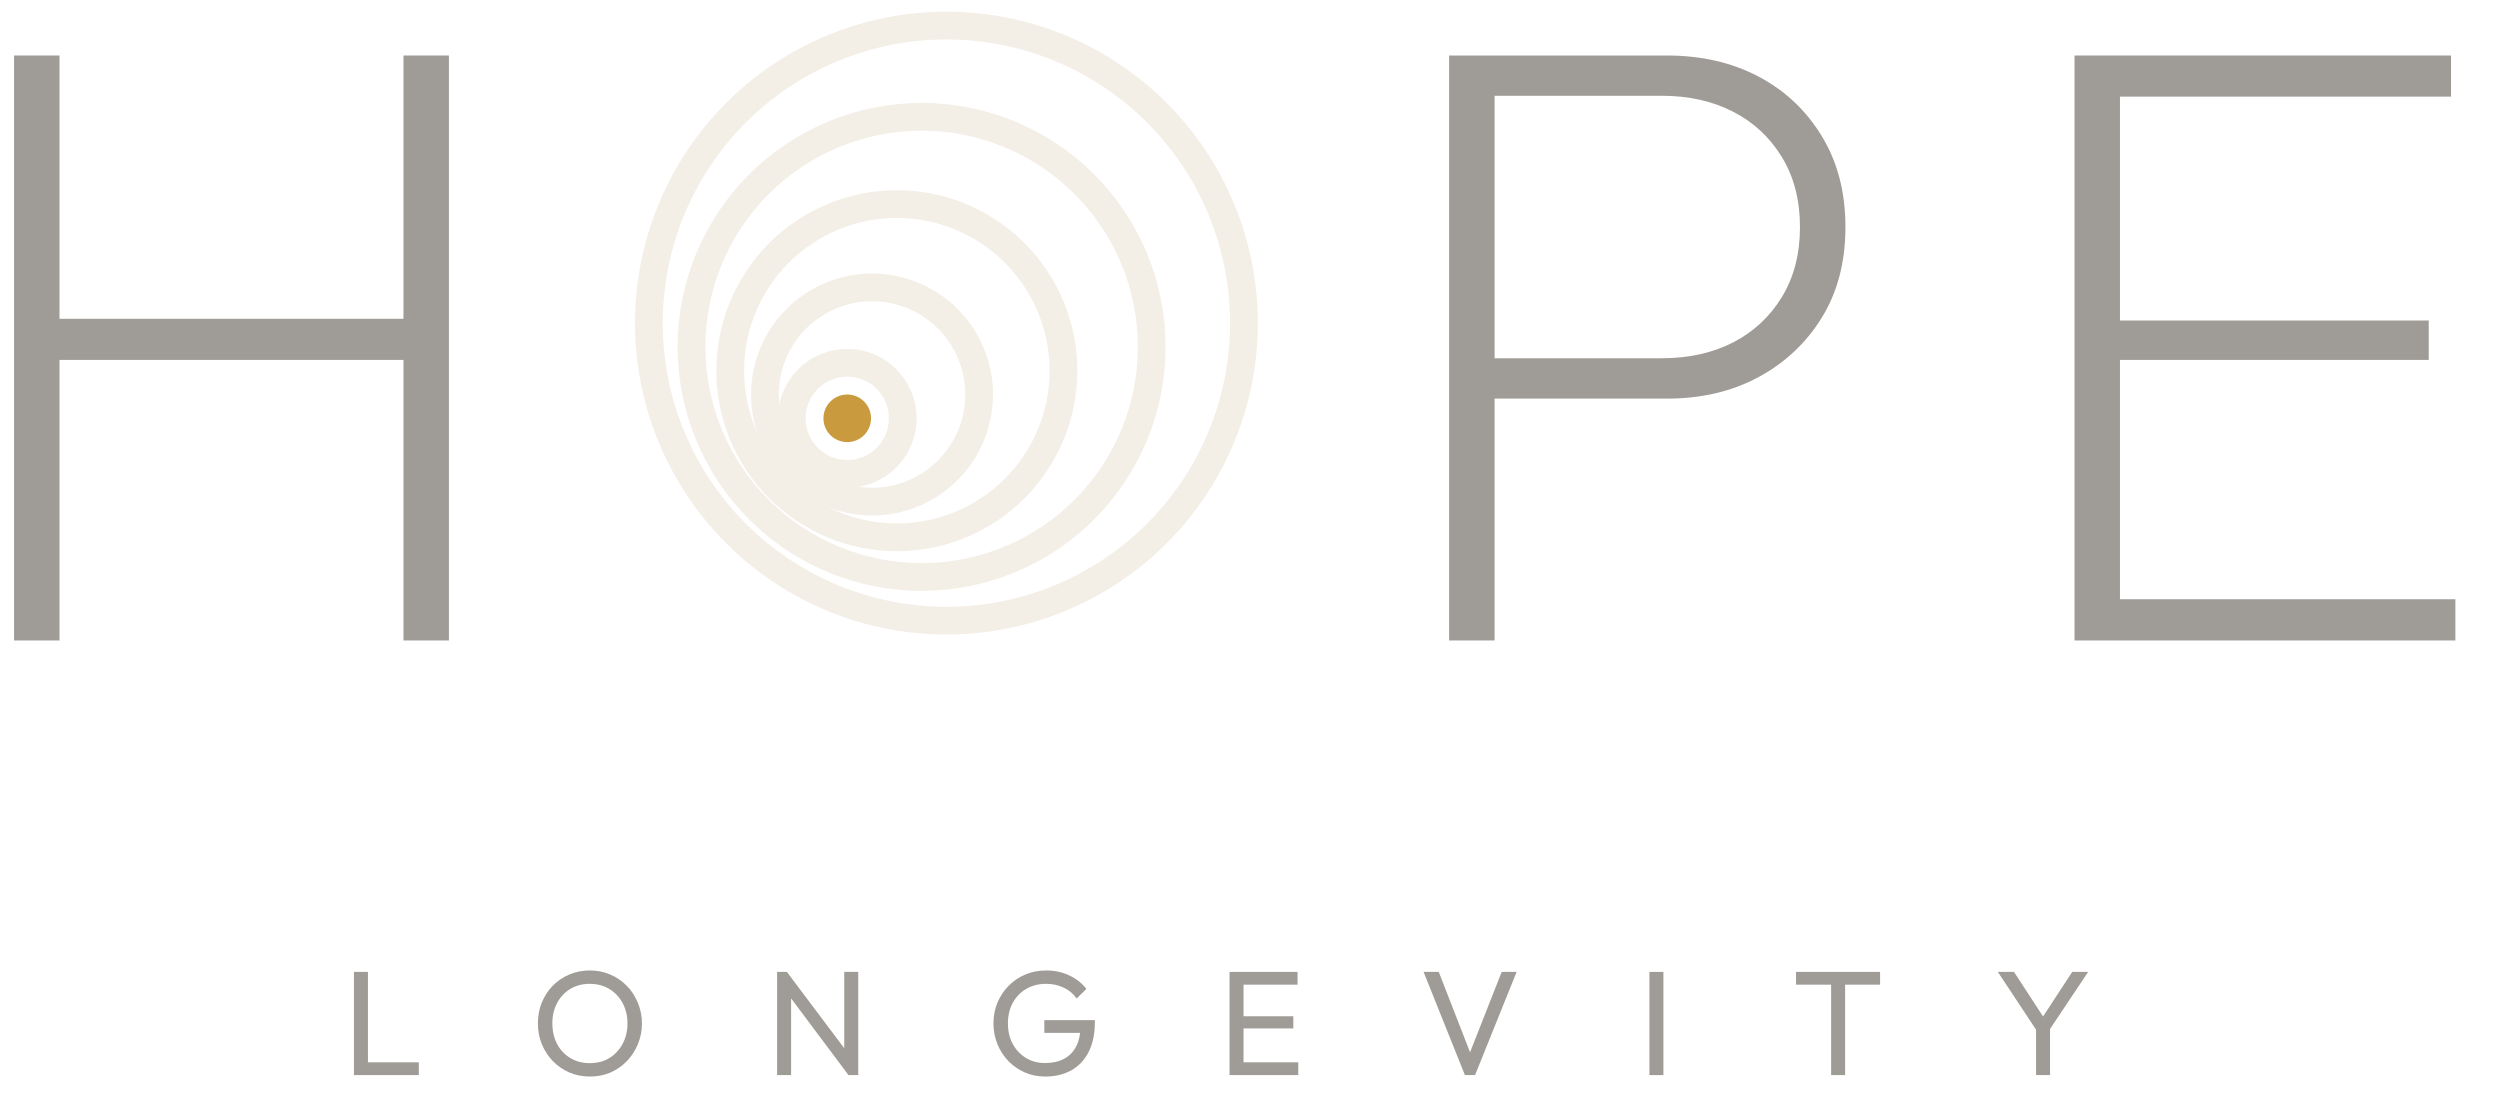
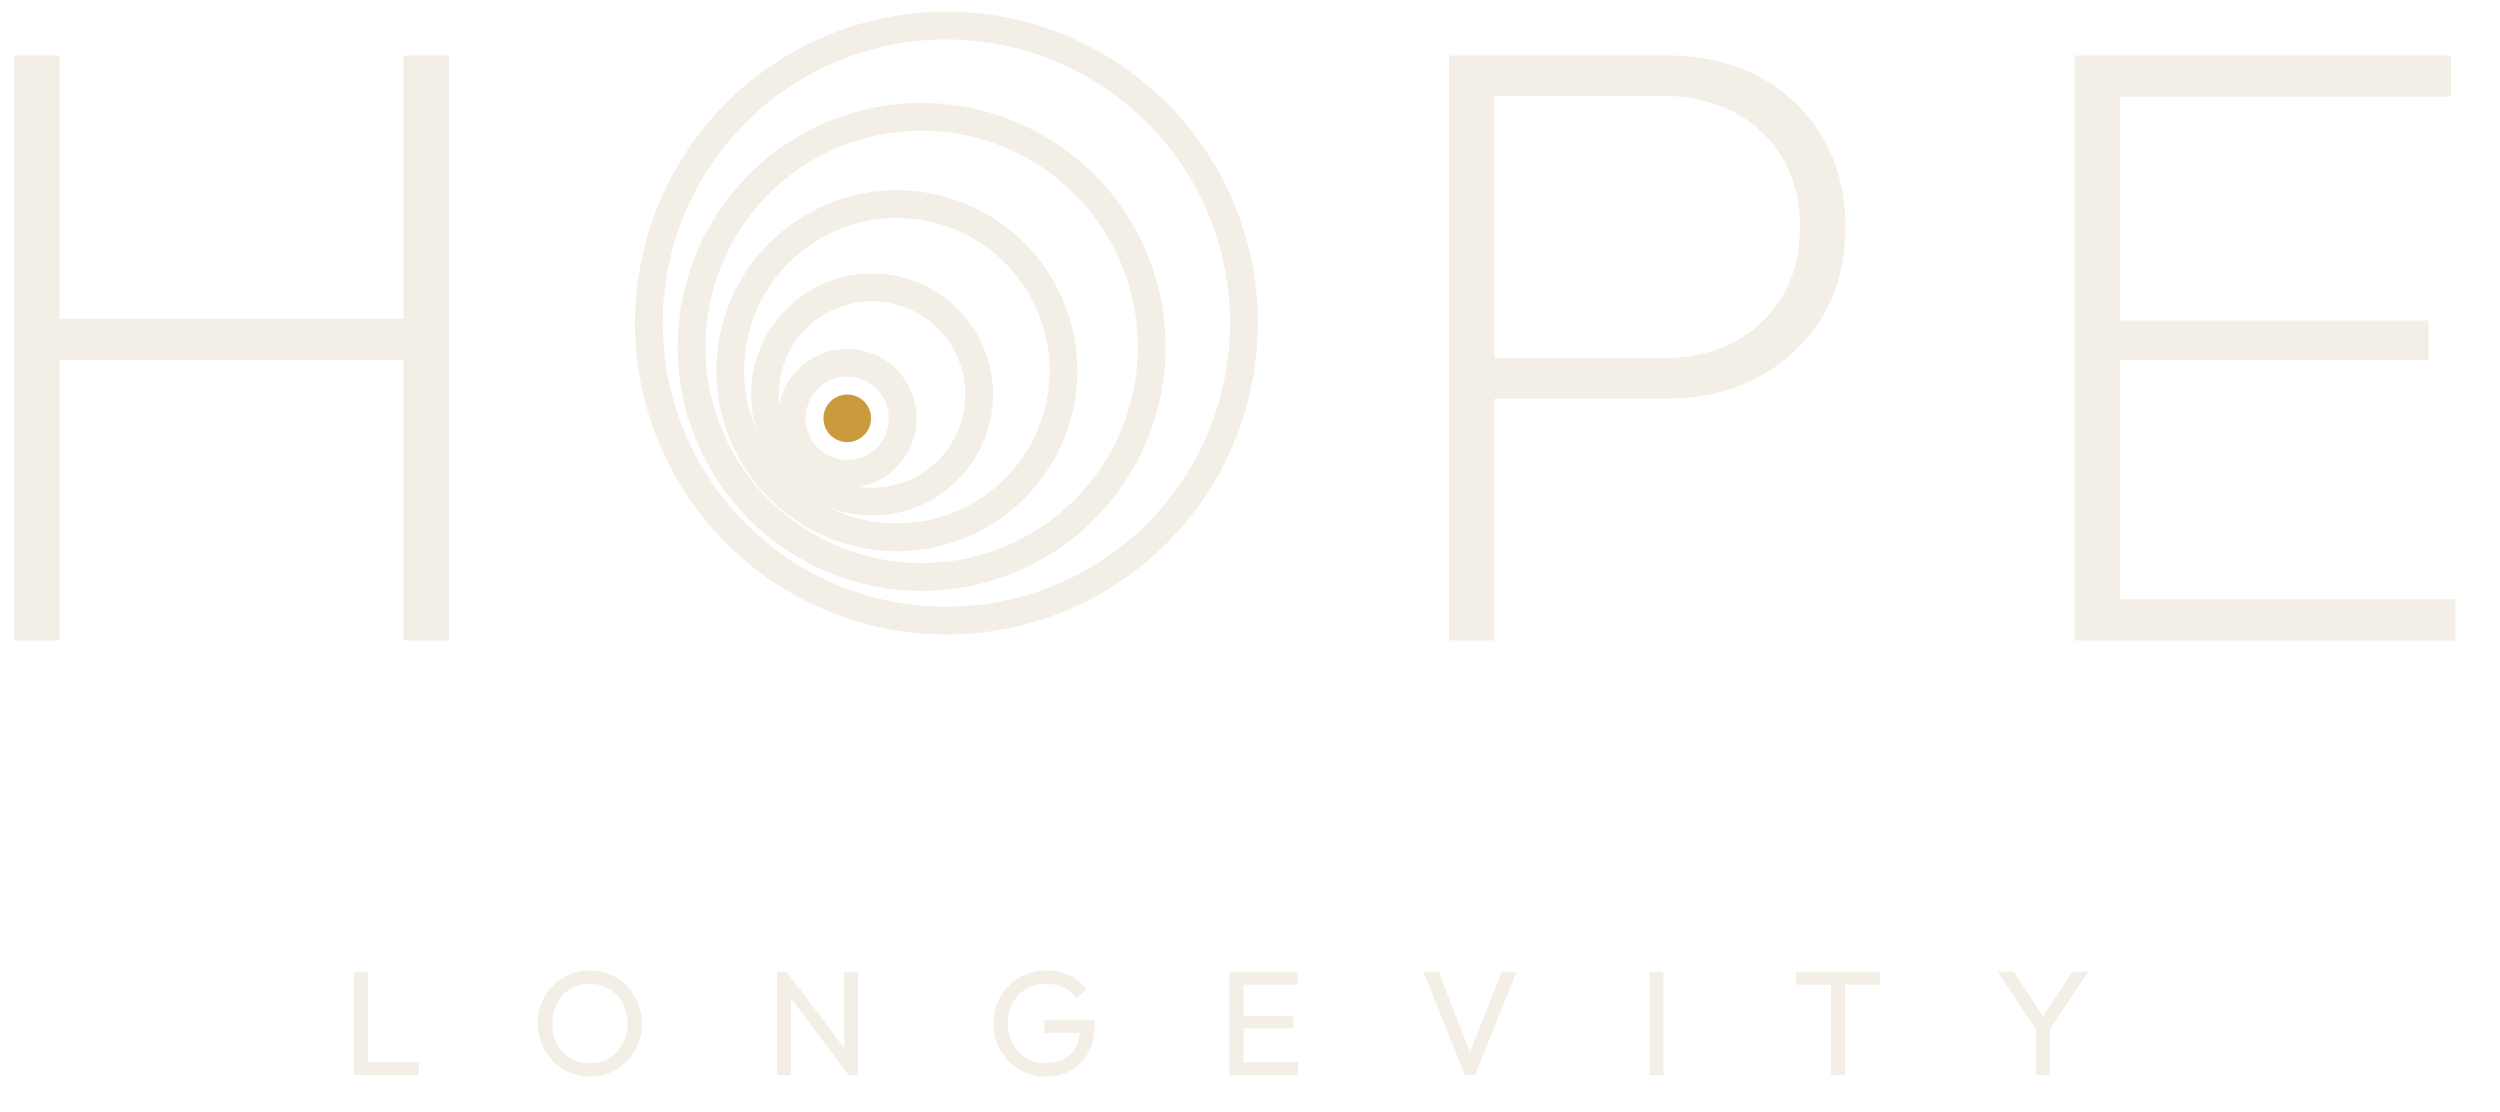
<svg xmlns="http://www.w3.org/2000/svg" xmlns:xlink="http://www.w3.org/1999/xlink" width="324" height="144" viewBox="0 0 324 144">
  <defs>
    <g>
      <g id="glyph-0-0">
        <path d="M 10.344 0 L 10.344 -75.812 L 16.234 -75.812 L 16.234 0 Z M 60.812 0 L 60.812 -75.812 L 66.703 -75.812 L 66.703 0 Z M 14.125 -36.359 L 14.125 -41.688 L 62.922 -41.688 L 62.922 -36.359 Z M 14.125 -36.359 " />
      </g>
      <g id="glyph-0-1">
        <path d="M 13.891 -31.344 L 13.891 -36.578 L 37.906 -36.578 C 41.395 -36.578 44.473 -37.258 47.141 -38.625 C 49.805 -40 51.914 -41.961 53.469 -44.516 C 55.031 -47.078 55.812 -50.098 55.812 -53.578 C 55.812 -57.066 55.031 -60.086 53.469 -62.641 C 51.914 -65.203 49.805 -67.164 47.141 -68.531 C 44.473 -69.906 41.395 -70.594 37.906 -70.594 L 13.891 -70.594 L 13.891 -75.812 L 38.578 -75.812 C 43.023 -75.812 46.973 -74.906 50.422 -73.094 C 53.867 -71.281 56.609 -68.703 58.641 -65.359 C 60.68 -62.023 61.703 -58.098 61.703 -53.578 C 61.703 -49.055 60.68 -45.145 58.641 -41.844 C 56.609 -38.551 53.867 -35.977 50.422 -34.125 C 46.973 -32.27 43.023 -31.344 38.578 -31.344 Z M 10.344 0 L 10.344 -75.812 L 16.234 -75.812 L 16.234 0 Z M 10.344 0 " />
      </g>
      <g id="glyph-0-2">
        <path d="M 10.344 0 L 10.344 -75.812 L 16.234 -75.812 L 16.234 0 Z M 14.125 0 L 14.125 -5.344 L 59.703 -5.344 L 59.703 0 Z M 14.125 -36.359 L 14.125 -41.469 L 56.25 -41.469 L 56.25 -36.359 Z M 14.125 -70.484 L 14.125 -75.812 L 59.141 -75.812 L 59.141 -70.484 Z M 14.125 -70.484 " />
      </g>
      <g id="glyph-1-0">
        <path d="M 1.578 0 L 1.578 -13.375 L 3.391 -13.375 L 3.391 0 Z M 2.812 0 L 2.812 -1.656 L 9.984 -1.656 L 9.984 0 Z M 2.812 0 " />
      </g>
      <g id="glyph-1-1">
        <path d="M 7.672 0.188 C 6.711 0.188 5.82 0.016 5 -0.328 C 4.188 -0.68 3.469 -1.176 2.844 -1.812 C 2.227 -2.457 1.75 -3.195 1.406 -4.031 C 1.07 -4.863 0.906 -5.754 0.906 -6.703 C 0.906 -7.672 1.07 -8.566 1.406 -9.391 C 1.75 -10.223 2.223 -10.953 2.828 -11.578 C 3.441 -12.203 4.156 -12.688 4.969 -13.031 C 5.789 -13.383 6.676 -13.562 7.625 -13.562 C 8.582 -13.562 9.469 -13.383 10.281 -13.031 C 11.094 -12.688 11.805 -12.203 12.422 -11.578 C 13.035 -10.953 13.516 -10.219 13.859 -9.375 C 14.211 -8.539 14.391 -7.645 14.391 -6.688 C 14.391 -5.738 14.211 -4.844 13.859 -4 C 13.516 -3.164 13.035 -2.43 12.422 -1.797 C 11.816 -1.172 11.109 -0.68 10.297 -0.328 C 9.484 0.016 8.609 0.188 7.672 0.188 Z M 7.625 -1.547 C 8.594 -1.547 9.438 -1.766 10.156 -2.203 C 10.883 -2.648 11.457 -3.258 11.875 -4.031 C 12.301 -4.812 12.516 -5.703 12.516 -6.703 C 12.516 -7.453 12.395 -8.133 12.156 -8.75 C 11.914 -9.375 11.578 -9.914 11.141 -10.375 C 10.703 -10.844 10.188 -11.203 9.594 -11.453 C 9 -11.703 8.344 -11.828 7.625 -11.828 C 6.676 -11.828 5.836 -11.609 5.109 -11.172 C 4.391 -10.734 3.82 -10.129 3.406 -9.359 C 2.988 -8.586 2.781 -7.703 2.781 -6.703 C 2.781 -5.961 2.895 -5.273 3.125 -4.641 C 3.363 -4.004 3.695 -3.457 4.125 -3 C 4.562 -2.539 5.078 -2.18 5.672 -1.922 C 6.266 -1.672 6.914 -1.547 7.625 -1.547 Z M 7.625 -1.547 " />
      </g>
      <g id="glyph-1-2">
        <path d="M 1.578 0 L 1.578 -13.375 L 2.844 -13.375 L 3.391 -11.266 L 3.391 0 Z M 10.828 0 L 2.625 -10.969 L 2.844 -13.375 L 11.078 -2.422 Z M 10.828 0 L 10.281 -1.984 L 10.281 -13.375 L 12.094 -13.375 L 12.094 0 Z M 10.828 0 " />
      </g>
      <g id="glyph-1-3">
        <path d="M 7.625 0.188 C 6.688 0.188 5.812 0.016 5 -0.328 C 4.188 -0.68 3.473 -1.172 2.859 -1.797 C 2.254 -2.43 1.773 -3.164 1.422 -4 C 1.078 -4.844 0.906 -5.742 0.906 -6.703 C 0.906 -7.672 1.078 -8.566 1.422 -9.391 C 1.773 -10.223 2.258 -10.953 2.875 -11.578 C 3.488 -12.203 4.207 -12.688 5.031 -13.031 C 5.863 -13.383 6.77 -13.562 7.75 -13.562 C 8.812 -13.562 9.789 -13.352 10.688 -12.938 C 11.594 -12.531 12.348 -11.941 12.953 -11.172 L 11.688 -9.922 C 11.27 -10.535 10.711 -11.004 10.016 -11.328 C 9.328 -11.66 8.57 -11.828 7.75 -11.828 C 6.77 -11.828 5.906 -11.609 5.156 -11.172 C 4.406 -10.734 3.82 -10.129 3.406 -9.359 C 2.988 -8.586 2.781 -7.703 2.781 -6.703 C 2.781 -5.691 2.988 -4.801 3.406 -4.031 C 3.832 -3.258 4.406 -2.656 5.125 -2.219 C 5.844 -1.781 6.664 -1.562 7.594 -1.562 C 8.531 -1.562 9.344 -1.738 10.031 -2.094 C 10.719 -2.457 11.242 -2.988 11.609 -3.688 C 11.984 -4.383 12.172 -5.242 12.172 -6.266 L 13.281 -5.469 L 7.5 -5.469 L 7.5 -7.125 L 14.047 -7.125 L 14.047 -6.859 C 14.047 -5.305 13.77 -4.004 13.219 -2.953 C 12.676 -1.91 11.922 -1.125 10.953 -0.594 C 9.984 -0.07 8.875 0.188 7.625 0.188 Z M 7.625 0.188 " />
      </g>
      <g id="glyph-1-4">
        <path d="M 1.578 0 L 1.578 -13.375 L 3.391 -13.375 L 3.391 0 Z M 2.812 0 L 2.812 -1.656 L 10.484 -1.656 L 10.484 0 Z M 2.812 -6.047 L 2.812 -7.625 L 9.844 -7.625 L 9.844 -6.047 Z M 2.812 -11.719 L 2.812 -13.375 L 10.391 -13.375 L 10.391 -11.719 Z M 2.812 -11.719 " />
      </g>
      <g id="glyph-1-5">
        <path d="M 5.953 0 L 0.594 -13.375 L 2.562 -13.375 L 6.969 -2.062 L 6.266 -2.062 L 10.719 -13.375 L 12.656 -13.375 L 7.266 0 Z M 5.953 0 " />
      </g>
      <g id="glyph-1-6">
        <path d="M 1.578 0 L 1.578 -13.375 L 3.391 -13.375 L 3.391 0 Z M 1.578 0 " />
      </g>
      <g id="glyph-1-7">
        <path d="M 5.125 0 L 5.125 -12.984 L 6.938 -12.984 L 6.938 0 Z M 0.578 -11.719 L 0.578 -13.375 L 11.469 -13.375 L 11.469 -11.719 Z M 0.578 -11.719 " />
      </g>
      <g id="glyph-1-8">
        <path d="M 5.812 -5.438 L 0.562 -13.375 L 2.656 -13.375 L 6.891 -6.875 L 5.953 -6.875 L 10.203 -13.375 L 12.266 -13.375 L 6.969 -5.438 Z M 5.516 0 L 5.516 -6.625 L 7.328 -6.625 L 7.328 0 Z M 5.516 0 " />
      </g>
    </g>
    <clipPath id="clip-0">
      <path clip-rule="nonzero" d="M 81.523 0.742 L 163.789 0.742 L 163.789 83.008 L 81.523 83.008 Z M 81.523 0.742 " />
    </clipPath>
    <clipPath id="clip-1">
      <path clip-rule="nonzero" d="M 81.523 6 L 159 6 L 159 83.008 L 81.523 83.008 Z M 81.523 6 " />
    </clipPath>
    <clipPath id="clip-2">
      <path clip-rule="nonzero" d="M 81.523 16 L 148 16 L 148 83.008 L 81.523 83.008 Z M 81.523 16 " />
    </clipPath>
  </defs>
-   <g fill="rgb(62.349%, 61.179%, 59.219%)" fill-opacity="1">
+   <g fill="rgb(95.29%, 93.729%, 90.59%)" fill-opacity="1">
    <use xlink:href="#glyph-0-0" x="-8.523" y="83.006" />
  </g>
  <g clip-path="url(#clip-0)">
    <path fill="none" stroke-width="7" stroke-linecap="butt" stroke-linejoin="miter" stroke="rgb(95.29%, 93.729%, 90.59%)" stroke-opacity="1" stroke-miterlimit="4" d="M 75.001 0.003 C 75.001 2.457 74.879 4.91 74.636 7.349 C 74.401 9.796 74.036 12.219 73.557 14.635 C 73.079 17.043 72.486 19.421 71.772 21.769 C 71.058 24.124 70.23 26.434 69.288 28.698 C 68.353 30.97 67.305 33.188 66.142 35.353 C 64.987 37.518 63.726 39.623 62.359 41.667 C 60.999 43.71 59.533 45.678 57.975 47.577 C 56.418 49.477 54.769 51.293 53.037 53.032 C 51.297 54.772 49.481 56.421 47.582 57.978 C 45.683 59.536 43.707 60.994 41.671 62.362 C 39.627 63.722 37.523 64.983 35.358 66.145 C 33.185 67.3 30.974 68.349 28.702 69.291 C 26.431 70.233 24.121 71.061 21.774 71.767 C 19.418 72.482 17.04 73.082 14.632 73.56 C 12.224 74.039 9.792 74.396 7.354 74.639 C 4.907 74.882 2.453 74.996 -0.001 74.996 C -2.455 74.996 -4.908 74.882 -7.355 74.639 C -9.794 74.396 -12.225 74.039 -14.633 73.56 C -17.042 73.082 -19.42 72.482 -21.775 71.767 C -24.122 71.061 -26.432 70.233 -28.704 69.291 C -30.968 68.349 -33.186 67.3 -35.351 66.145 C -37.524 64.983 -39.629 63.722 -41.665 62.362 C -43.708 60.994 -45.684 59.536 -47.583 57.978 C -49.475 56.421 -51.298 54.772 -53.03 53.032 C -54.77 51.293 -56.419 49.477 -57.976 47.577 C -59.534 45.678 -60.992 43.71 -62.36 41.667 C -63.727 39.623 -64.989 37.518 -66.143 35.353 C -67.298 33.188 -68.354 30.97 -69.289 28.698 C -70.231 26.434 -71.059 24.124 -71.773 21.769 C -72.487 19.421 -73.08 17.043 -73.558 14.635 C -74.037 12.219 -74.402 9.796 -74.637 7.349 C -74.88 4.91 -75.002 2.457 -75.002 0.003 C -75.002 -2.459 -74.88 -4.905 -74.637 -7.352 C -74.402 -9.798 -74.037 -12.222 -73.558 -14.63 C -73.08 -17.038 -72.487 -19.424 -71.773 -21.772 C -71.059 -24.119 -70.231 -26.429 -69.289 -28.7 C -68.354 -30.972 -67.298 -33.19 -66.143 -35.356 C -64.989 -37.521 -63.727 -39.625 -62.36 -41.669 C -60.992 -43.713 -59.534 -45.681 -57.976 -47.58 C -56.419 -49.479 -54.77 -51.295 -53.03 -53.035 C -51.298 -54.767 -49.475 -56.416 -47.583 -57.973 C -45.684 -59.531 -43.708 -60.997 -41.665 -62.357 C -39.629 -63.724 -37.524 -64.986 -35.351 -66.14 C -33.186 -67.303 -30.968 -68.351 -28.704 -69.293 C -26.432 -70.228 -24.122 -71.056 -21.775 -71.77 C -19.42 -72.484 -17.042 -73.077 -14.633 -73.555 C -12.225 -74.042 -9.794 -74.399 -7.355 -74.642 C -4.908 -74.877 -2.455 -74.999 -0.001 -74.999 C 2.453 -74.999 4.907 -74.877 7.354 -74.642 C 9.792 -74.399 12.224 -74.042 14.632 -73.555 C 17.04 -73.077 19.418 -72.484 21.774 -71.77 C 24.121 -71.056 26.431 -70.228 28.702 -69.293 C 30.974 -68.351 33.185 -67.303 35.358 -66.14 C 37.523 -64.986 39.627 -63.724 41.671 -62.357 C 43.707 -60.997 45.683 -59.531 47.582 -57.973 C 49.481 -56.416 51.297 -54.767 53.037 -53.035 C 54.769 -51.295 56.418 -49.479 57.975 -47.58 C 59.533 -45.681 60.999 -43.713 62.359 -41.669 C 63.726 -39.625 64.987 -37.521 66.142 -35.356 C 67.305 -33.19 68.353 -30.972 69.288 -28.7 C 70.23 -26.429 71.058 -24.119 71.772 -21.772 C 72.486 -19.424 73.079 -17.038 73.557 -14.63 C 74.036 -12.222 74.401 -9.798 74.636 -7.352 C 74.879 -4.905 75.001 -2.459 75.001 0.003 Z M 75.001 0.003 " transform="matrix(0.514157, 0, 0, 0.514157, 122.6565, 41.87369)" />
    <path fill="none" stroke-width="7" stroke-linecap="butt" stroke-linejoin="miter" stroke="rgb(95.29%, 93.729%, 90.59%)" stroke-opacity="1" stroke-miterlimit="4" d="M 51.753 5.997 C 51.753 7.896 51.654 9.796 51.472 11.687 C 51.282 13.579 51.008 15.456 50.636 17.317 C 50.264 19.178 49.8 21.017 49.253 22.84 C 48.699 24.656 48.06 26.441 47.339 28.196 C 46.609 29.951 45.796 31.668 44.9 33.34 C 44.003 35.019 43.031 36.645 41.975 38.225 C 40.919 39.805 39.787 41.325 38.587 42.791 C 37.379 44.265 36.102 45.67 34.765 47.015 C 33.42 48.352 32.015 49.629 30.549 50.837 C 29.075 52.037 27.555 53.169 25.975 54.225 C 24.395 55.281 22.769 56.254 21.09 57.15 C 19.418 58.047 17.701 58.86 15.946 59.581 C 14.191 60.311 12.406 60.949 10.59 61.503 C 8.767 62.05 6.928 62.514 5.067 62.886 C 3.206 63.258 1.329 63.532 -0.563 63.722 C -2.455 63.904 -4.354 64.003 -6.253 64.003 C -8.153 64.003 -10.044 63.904 -11.936 63.722 C -13.828 63.532 -15.704 63.258 -17.566 62.886 C -19.427 62.514 -21.266 62.05 -23.089 61.503 C -24.905 60.949 -26.69 60.311 -28.445 59.581 C -30.2 58.86 -31.917 58.047 -33.589 57.15 C -35.268 56.254 -36.893 55.281 -38.474 54.225 C -40.054 53.169 -41.573 52.037 -43.047 50.837 C -44.514 49.629 -45.919 48.352 -47.264 47.015 C -48.609 45.67 -49.877 44.265 -51.085 42.791 C -52.293 41.325 -53.418 39.805 -54.474 38.225 C -55.53 36.645 -56.502 35.019 -57.399 33.34 C -58.295 31.668 -59.108 29.951 -59.838 28.196 C -60.559 26.441 -61.198 24.656 -61.752 22.84 C -62.307 21.017 -62.763 19.178 -63.135 17.317 C -63.507 15.456 -63.788 13.579 -63.971 11.687 C -64.161 9.796 -64.252 7.896 -64.252 5.997 C -64.252 4.098 -64.161 2.206 -63.971 0.314 C -63.788 -1.578 -63.507 -3.454 -63.135 -5.316 C -62.763 -7.177 -62.307 -9.016 -61.752 -10.839 C -61.198 -12.655 -60.559 -14.44 -59.838 -16.195 C -59.108 -17.95 -58.295 -19.667 -57.399 -21.339 C -56.502 -23.018 -55.53 -24.643 -54.474 -26.224 C -53.418 -27.804 -52.293 -29.323 -51.085 -30.797 C -49.877 -32.264 -48.609 -33.669 -47.264 -35.014 C -45.919 -36.359 -44.514 -37.627 -43.047 -38.835 C -41.573 -40.043 -40.054 -41.168 -38.474 -42.224 C -36.893 -43.28 -35.268 -44.252 -33.589 -45.149 C -31.917 -46.045 -30.2 -46.858 -28.445 -47.587 C -26.69 -48.309 -24.905 -48.947 -23.089 -49.502 C -21.266 -50.057 -19.427 -50.512 -17.566 -50.885 C -15.704 -51.257 -13.828 -51.538 -11.936 -51.72 C -10.044 -51.91 -8.153 -52.002 -6.253 -52.002 C -4.354 -52.002 -2.455 -51.91 -0.563 -51.72 C 1.329 -51.538 3.206 -51.257 5.067 -50.885 C 6.928 -50.512 8.767 -50.057 10.59 -49.502 C 12.406 -48.947 14.191 -48.309 15.946 -47.587 C 17.701 -46.858 19.418 -46.045 21.09 -45.149 C 22.769 -44.252 24.395 -43.28 25.975 -42.224 C 27.555 -41.168 29.075 -40.043 30.549 -38.835 C 32.015 -37.627 33.42 -36.359 34.765 -35.014 C 36.102 -33.669 37.379 -32.264 38.587 -30.797 C 39.787 -29.323 40.919 -27.804 41.975 -26.224 C 43.031 -24.643 44.003 -23.018 44.9 -21.339 C 45.796 -19.667 46.609 -17.95 47.339 -16.195 C 48.06 -14.44 48.699 -12.655 49.253 -10.839 C 49.8 -9.016 50.264 -7.177 50.636 -5.316 C 51.008 -3.454 51.282 -1.578 51.472 0.314 C 51.654 2.206 51.753 4.098 51.753 5.997 Z M 51.753 5.997 " transform="matrix(0.514157, 0, 0, 0.514157, 122.6565, 41.87369)" />
  </g>
  <g clip-path="url(#clip-1)">
    <path fill="none" stroke-width="7" stroke-linecap="butt" stroke-linejoin="miter" stroke="rgb(95.29%, 93.729%, 90.59%)" stroke-opacity="1" stroke-miterlimit="4" d="M 29.5 11.999 C 29.5 13.374 29.432 14.749 29.295 16.117 C 29.166 17.484 28.961 18.844 28.695 20.196 C 28.421 21.541 28.095 22.878 27.692 24.193 C 27.289 25.507 26.826 26.799 26.302 28.075 C 25.777 29.344 25.192 30.582 24.539 31.798 C 23.893 33.013 23.187 34.191 22.419 35.33 C 21.66 36.478 20.839 37.579 19.965 38.643 C 19.092 39.706 18.172 40.725 17.2 41.697 C 16.227 42.669 15.209 43.596 14.146 44.47 C 13.082 45.336 11.981 46.157 10.833 46.924 C 9.694 47.684 8.508 48.39 7.301 49.044 C 6.085 49.689 4.847 50.274 3.57 50.806 C 2.301 51.331 1.01 51.794 -0.304 52.189 C -1.626 52.592 -2.956 52.926 -4.308 53.192 C -5.653 53.458 -7.013 53.663 -8.38 53.8 C -9.756 53.929 -11.123 53.997 -12.498 53.997 C -13.873 53.997 -15.249 53.929 -16.616 53.8 C -17.984 53.663 -19.344 53.458 -20.696 53.192 C -22.041 52.926 -23.378 52.592 -24.692 52.189 C -26.006 51.794 -27.306 51.331 -28.574 50.806 C -29.843 50.274 -31.089 49.689 -32.297 49.044 C -33.513 48.39 -34.69 47.684 -35.837 46.924 C -36.977 46.157 -38.079 45.336 -39.142 44.47 C -40.206 43.596 -41.224 42.669 -42.196 41.697 C -43.169 40.725 -44.096 39.706 -44.97 38.643 C -45.836 37.579 -46.656 36.478 -47.423 35.33 C -48.183 34.191 -48.89 33.013 -49.543 31.798 C -50.189 30.582 -50.774 29.344 -51.306 28.075 C -51.83 26.799 -52.293 25.507 -52.688 24.193 C -53.091 22.878 -53.425 21.541 -53.691 20.196 C -53.965 18.844 -54.162 17.484 -54.299 16.117 C -54.436 14.749 -54.497 13.374 -54.497 11.999 C -54.497 10.624 -54.436 9.249 -54.299 7.881 C -54.162 6.514 -53.965 5.154 -53.691 3.809 C -53.425 2.457 -53.091 1.127 -52.688 -0.195 C -52.293 -1.509 -51.83 -2.801 -51.306 -4.07 C -50.774 -5.346 -50.189 -6.584 -49.543 -7.8 C -48.89 -9.016 -48.183 -10.193 -47.423 -11.333 C -46.656 -12.48 -45.836 -13.582 -44.97 -14.645 C -44.096 -15.709 -43.169 -16.727 -42.196 -17.699 C -41.224 -18.672 -40.206 -19.591 -39.142 -20.465 C -38.079 -21.339 -36.977 -22.159 -35.837 -22.919 C -34.69 -23.686 -33.513 -24.393 -32.297 -25.038 C -31.089 -25.692 -29.843 -26.277 -28.574 -26.801 C -27.306 -27.333 -26.006 -27.789 -24.692 -28.191 C -23.378 -28.594 -22.041 -28.928 -20.696 -29.194 C -19.344 -29.46 -17.984 -29.665 -16.616 -29.794 C -15.249 -29.931 -13.873 -30 -12.498 -30 C -11.123 -30 -9.756 -29.931 -8.38 -29.794 C -7.013 -29.665 -5.653 -29.46 -4.308 -29.194 C -2.956 -28.928 -1.626 -28.594 -0.304 -28.191 C 1.01 -27.789 2.301 -27.333 3.57 -26.801 C 4.847 -26.277 6.085 -25.692 7.301 -25.038 C 8.508 -24.393 9.694 -23.686 10.833 -22.919 C 11.981 -22.159 13.082 -21.339 14.146 -20.465 C 15.209 -19.591 16.227 -18.672 17.2 -17.699 C 18.172 -16.727 19.092 -15.709 19.965 -14.645 C 20.839 -13.582 21.66 -12.48 22.419 -11.333 C 23.187 -10.193 23.893 -9.016 24.539 -7.8 C 25.192 -6.584 25.777 -5.346 26.302 -4.07 C 26.826 -2.801 27.289 -1.509 27.692 -0.195 C 28.095 1.127 28.421 2.457 28.695 3.809 C 28.961 5.154 29.166 6.514 29.295 7.881 C 29.432 9.249 29.5 10.624 29.5 11.999 Z M 29.5 11.999 " transform="matrix(0.514157, 0, 0, 0.514157, 122.6565, 41.87369)" />
  </g>
  <g clip-path="url(#clip-2)">
    <path fill="none" stroke-width="7" stroke-linecap="butt" stroke-linejoin="miter" stroke="rgb(95.29%, 93.729%, 90.59%)" stroke-opacity="1" stroke-miterlimit="4" d="M 8.25 18.001 C 8.25 19.771 8.075 21.526 7.734 23.266 C 7.384 25.006 6.875 26.692 6.191 28.333 C 5.515 29.967 4.687 31.524 3.699 32.998 C 2.712 34.472 1.595 35.839 0.341 37.093 C -0.912 38.347 -2.272 39.463 -3.746 40.451 C -5.22 41.431 -6.777 42.267 -8.418 42.943 C -10.052 43.627 -11.746 44.136 -13.486 44.478 C -15.218 44.827 -16.981 45.002 -18.751 45.002 C -20.521 45.002 -22.276 44.827 -24.016 44.478 C -25.756 44.136 -27.442 43.627 -29.083 42.943 C -30.717 42.267 -32.274 41.431 -33.748 40.451 C -35.222 39.463 -36.59 38.347 -37.843 37.093 C -39.097 35.839 -40.214 34.472 -41.201 32.998 C -42.181 31.524 -43.017 29.967 -43.693 28.333 C -44.377 26.692 -44.886 25.006 -45.228 23.266 C -45.577 21.526 -45.752 19.771 -45.752 18.001 C -45.752 16.231 -45.577 14.468 -45.228 12.736 C -44.886 10.996 -44.377 9.302 -43.693 7.668 C -43.017 6.027 -42.181 4.477 -41.201 2.996 C -40.214 1.522 -39.097 0.162 -37.843 -1.091 C -36.59 -2.345 -35.222 -3.462 -33.748 -4.45 C -32.274 -5.437 -30.717 -6.265 -29.083 -6.941 C -27.442 -7.625 -25.756 -8.134 -24.016 -8.484 C -22.276 -8.826 -20.521 -9 -18.751 -9 C -16.981 -9 -15.218 -8.826 -13.486 -8.484 C -11.746 -8.134 -10.052 -7.625 -8.418 -6.941 C -6.777 -6.265 -5.22 -5.437 -3.746 -4.45 C -2.272 -3.462 -0.912 -2.345 0.341 -1.091 C 1.595 0.162 2.712 1.522 3.699 2.996 C 4.687 4.477 5.515 6.027 6.191 7.668 C 6.875 9.302 7.384 10.996 7.734 12.736 C 8.075 14.468 8.25 16.231 8.25 18.001 Z M 8.25 18.001 " transform="matrix(0.514157, 0, 0, 0.514157, 122.6565, 41.87369)" />
  </g>
  <path fill="none" stroke-width="7" stroke-linecap="butt" stroke-linejoin="miter" stroke="rgb(95.29%, 93.729%, 90.59%)" stroke-opacity="1" stroke-miterlimit="4" d="M -11.002 24.003 C -11.002 24.922 -11.093 25.826 -11.268 26.73 C -11.45 27.634 -11.716 28.508 -12.065 29.359 C -12.415 30.21 -12.848 31.015 -13.357 31.775 C -13.873 32.542 -14.451 33.249 -15.104 33.902 C -15.75 34.548 -16.457 35.133 -17.224 35.642 C -17.984 36.151 -18.797 36.584 -19.64 36.933 C -20.491 37.283 -21.364 37.549 -22.269 37.731 C -23.173 37.914 -24.084 37.997 -25.004 37.997 C -25.923 37.997 -26.827 37.914 -27.731 37.731 C -28.635 37.549 -29.509 37.283 -30.36 36.933 C -31.203 36.584 -32.016 36.151 -32.776 35.642 C -33.543 35.133 -34.25 34.548 -34.903 33.902 C -35.549 33.249 -36.126 32.542 -36.643 31.775 C -37.152 31.015 -37.585 30.21 -37.934 29.359 C -38.284 28.508 -38.55 27.634 -38.732 26.73 C -38.907 25.826 -38.998 24.922 -38.998 24.003 C -38.998 23.083 -38.907 22.172 -38.732 21.268 C -38.55 20.364 -38.284 19.49 -37.934 18.639 C -37.585 17.796 -37.152 16.983 -36.643 16.223 C -36.126 15.456 -35.549 14.749 -34.903 14.103 C -34.25 13.45 -33.543 12.873 -32.776 12.356 C -32.016 11.847 -31.203 11.414 -30.36 11.064 C -29.509 10.715 -28.635 10.449 -27.731 10.267 C -26.827 10.092 -25.923 10.001 -25.004 10.001 C -24.084 10.001 -23.173 10.092 -22.269 10.267 C -21.364 10.449 -20.491 10.715 -19.64 11.064 C -18.797 11.414 -17.984 11.847 -17.224 12.356 C -16.457 12.873 -15.75 13.45 -15.104 14.103 C -14.451 14.749 -13.873 15.456 -13.357 16.223 C -12.848 16.983 -12.415 17.796 -12.065 18.639 C -11.716 19.49 -11.45 20.364 -11.268 21.268 C -11.093 22.172 -11.002 23.083 -11.002 24.003 Z M -11.002 24.003 " transform="matrix(0.514157, 0, 0, 0.514157, 122.6565, 41.87369)" />
  <path fill-rule="nonzero" fill="rgb(78.819%, 60.39%, 24.309%)" fill-opacity="1" d="M 112.887 54.215 C 112.887 54.621 112.809 55.016 112.652 55.395 C 112.496 55.773 112.273 56.105 111.984 56.395 C 111.695 56.684 111.359 56.906 110.984 57.062 C 110.605 57.219 110.211 57.297 109.801 57.297 C 109.395 57.297 109 57.219 108.621 57.062 C 108.242 56.906 107.91 56.684 107.621 56.395 C 107.332 56.105 107.109 55.773 106.953 55.395 C 106.797 55.016 106.719 54.621 106.719 54.215 C 106.719 53.805 106.797 53.41 106.953 53.031 C 107.109 52.656 107.332 52.32 107.621 52.031 C 107.91 51.742 108.242 51.52 108.621 51.363 C 109 51.207 109.395 51.129 109.801 51.129 C 110.211 51.129 110.605 51.207 110.984 51.363 C 111.359 51.52 111.695 51.742 111.984 52.031 C 112.273 52.32 112.496 52.656 112.652 53.031 C 112.809 53.41 112.887 53.805 112.887 54.215 Z M 112.887 54.215 " />
-   <g fill="rgb(62.349%, 61.179%, 59.219%)" fill-opacity="1">
+   <g fill="rgb(95.29%, 93.729%, 90.59%)" fill-opacity="1">
    <use xlink:href="#glyph-0-1" x="177.465" y="83.006" />
  </g>
-   <g fill="rgb(62.349%, 61.179%, 59.219%)" fill-opacity="1">
+   <g fill="rgb(95.29%, 93.729%, 90.59%)" fill-opacity="1">
    <use xlink:href="#glyph-0-2" x="258.514" y="83.006" />
  </g>
-   <g fill="rgb(62.349%, 61.179%, 59.219%)" fill-opacity="1">
+   <g fill="rgb(95.29%, 93.729%, 90.59%)" fill-opacity="1">
    <use xlink:href="#glyph-1-0" x="44.294" y="139.332" />
  </g>
-   <g fill="rgb(62.349%, 61.179%, 59.219%)" fill-opacity="1">
+   <g fill="rgb(95.29%, 93.729%, 90.59%)" fill-opacity="1">
    <use xlink:href="#glyph-1-1" x="68.805" y="139.332" />
  </g>
-   <g fill="rgb(62.349%, 61.179%, 59.219%)" fill-opacity="1">
+   <g fill="rgb(95.29%, 93.729%, 90.59%)" fill-opacity="1">
    <use xlink:href="#glyph-1-2" x="99.134" y="139.332" />
  </g>
-   <g fill="rgb(62.349%, 61.179%, 59.219%)" fill-opacity="1">
+   <g fill="rgb(95.29%, 93.729%, 90.59%)" fill-opacity="1">
    <use xlink:href="#glyph-1-3" x="127.846" y="139.332" />
  </g>
-   <g fill="rgb(62.349%, 61.179%, 59.219%)" fill-opacity="1">
+   <g fill="rgb(95.29%, 93.729%, 90.59%)" fill-opacity="1">
    <use xlink:href="#glyph-1-4" x="157.771" y="139.332" />
  </g>
-   <g fill="rgb(62.349%, 61.179%, 59.219%)" fill-opacity="1">
+   <g fill="rgb(95.29%, 93.729%, 90.59%)" fill-opacity="1">
    <use xlink:href="#glyph-1-5" x="183.9" y="139.332" />
  </g>
-   <g fill="rgb(62.349%, 61.179%, 59.219%)" fill-opacity="1">
+   <g fill="rgb(95.29%, 93.729%, 90.59%)" fill-opacity="1">
    <use xlink:href="#glyph-1-6" x="212.187" y="139.332" />
  </g>
-   <g fill="rgb(62.349%, 61.179%, 59.219%)" fill-opacity="1">
+   <g fill="rgb(95.29%, 93.729%, 90.59%)" fill-opacity="1">
    <use xlink:href="#glyph-1-7" x="232.189" y="139.332" />
  </g>
-   <g fill="rgb(62.349%, 61.179%, 59.219%)" fill-opacity="1">
+   <g fill="rgb(95.29%, 93.729%, 90.59%)" fill-opacity="1">
    <use xlink:href="#glyph-1-8" x="258.357" y="139.332" />
  </g>
</svg>
